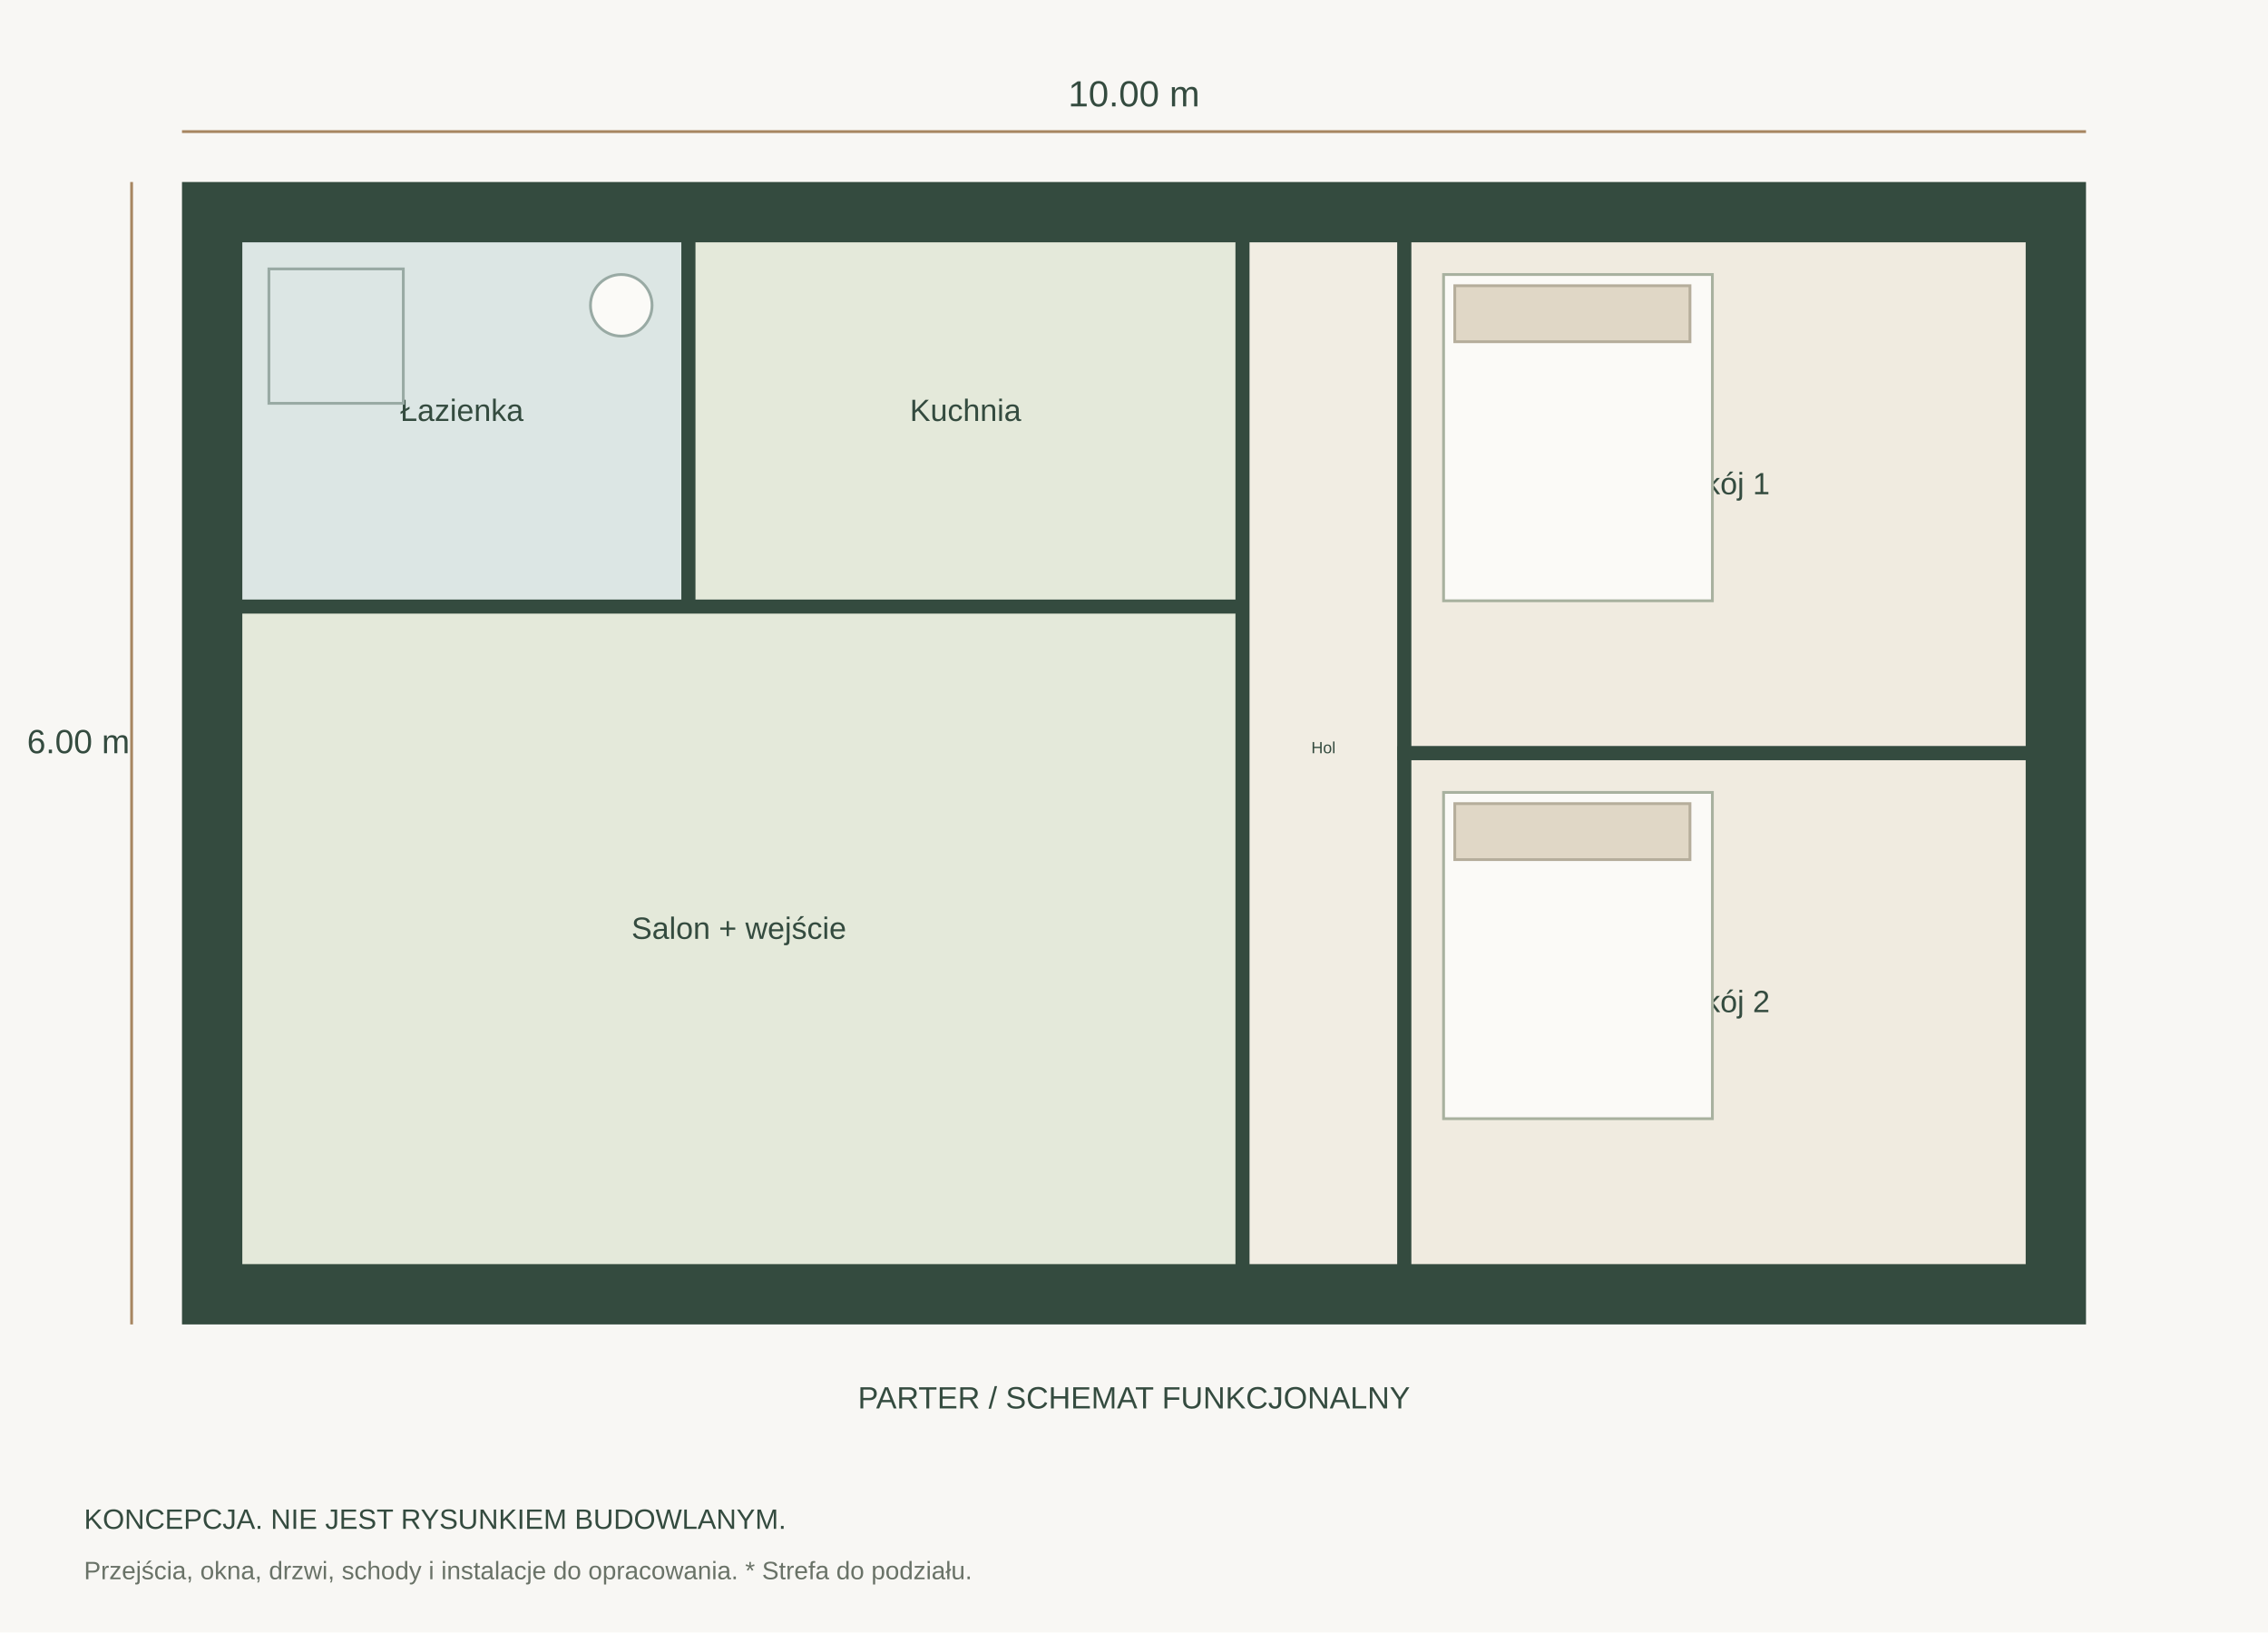
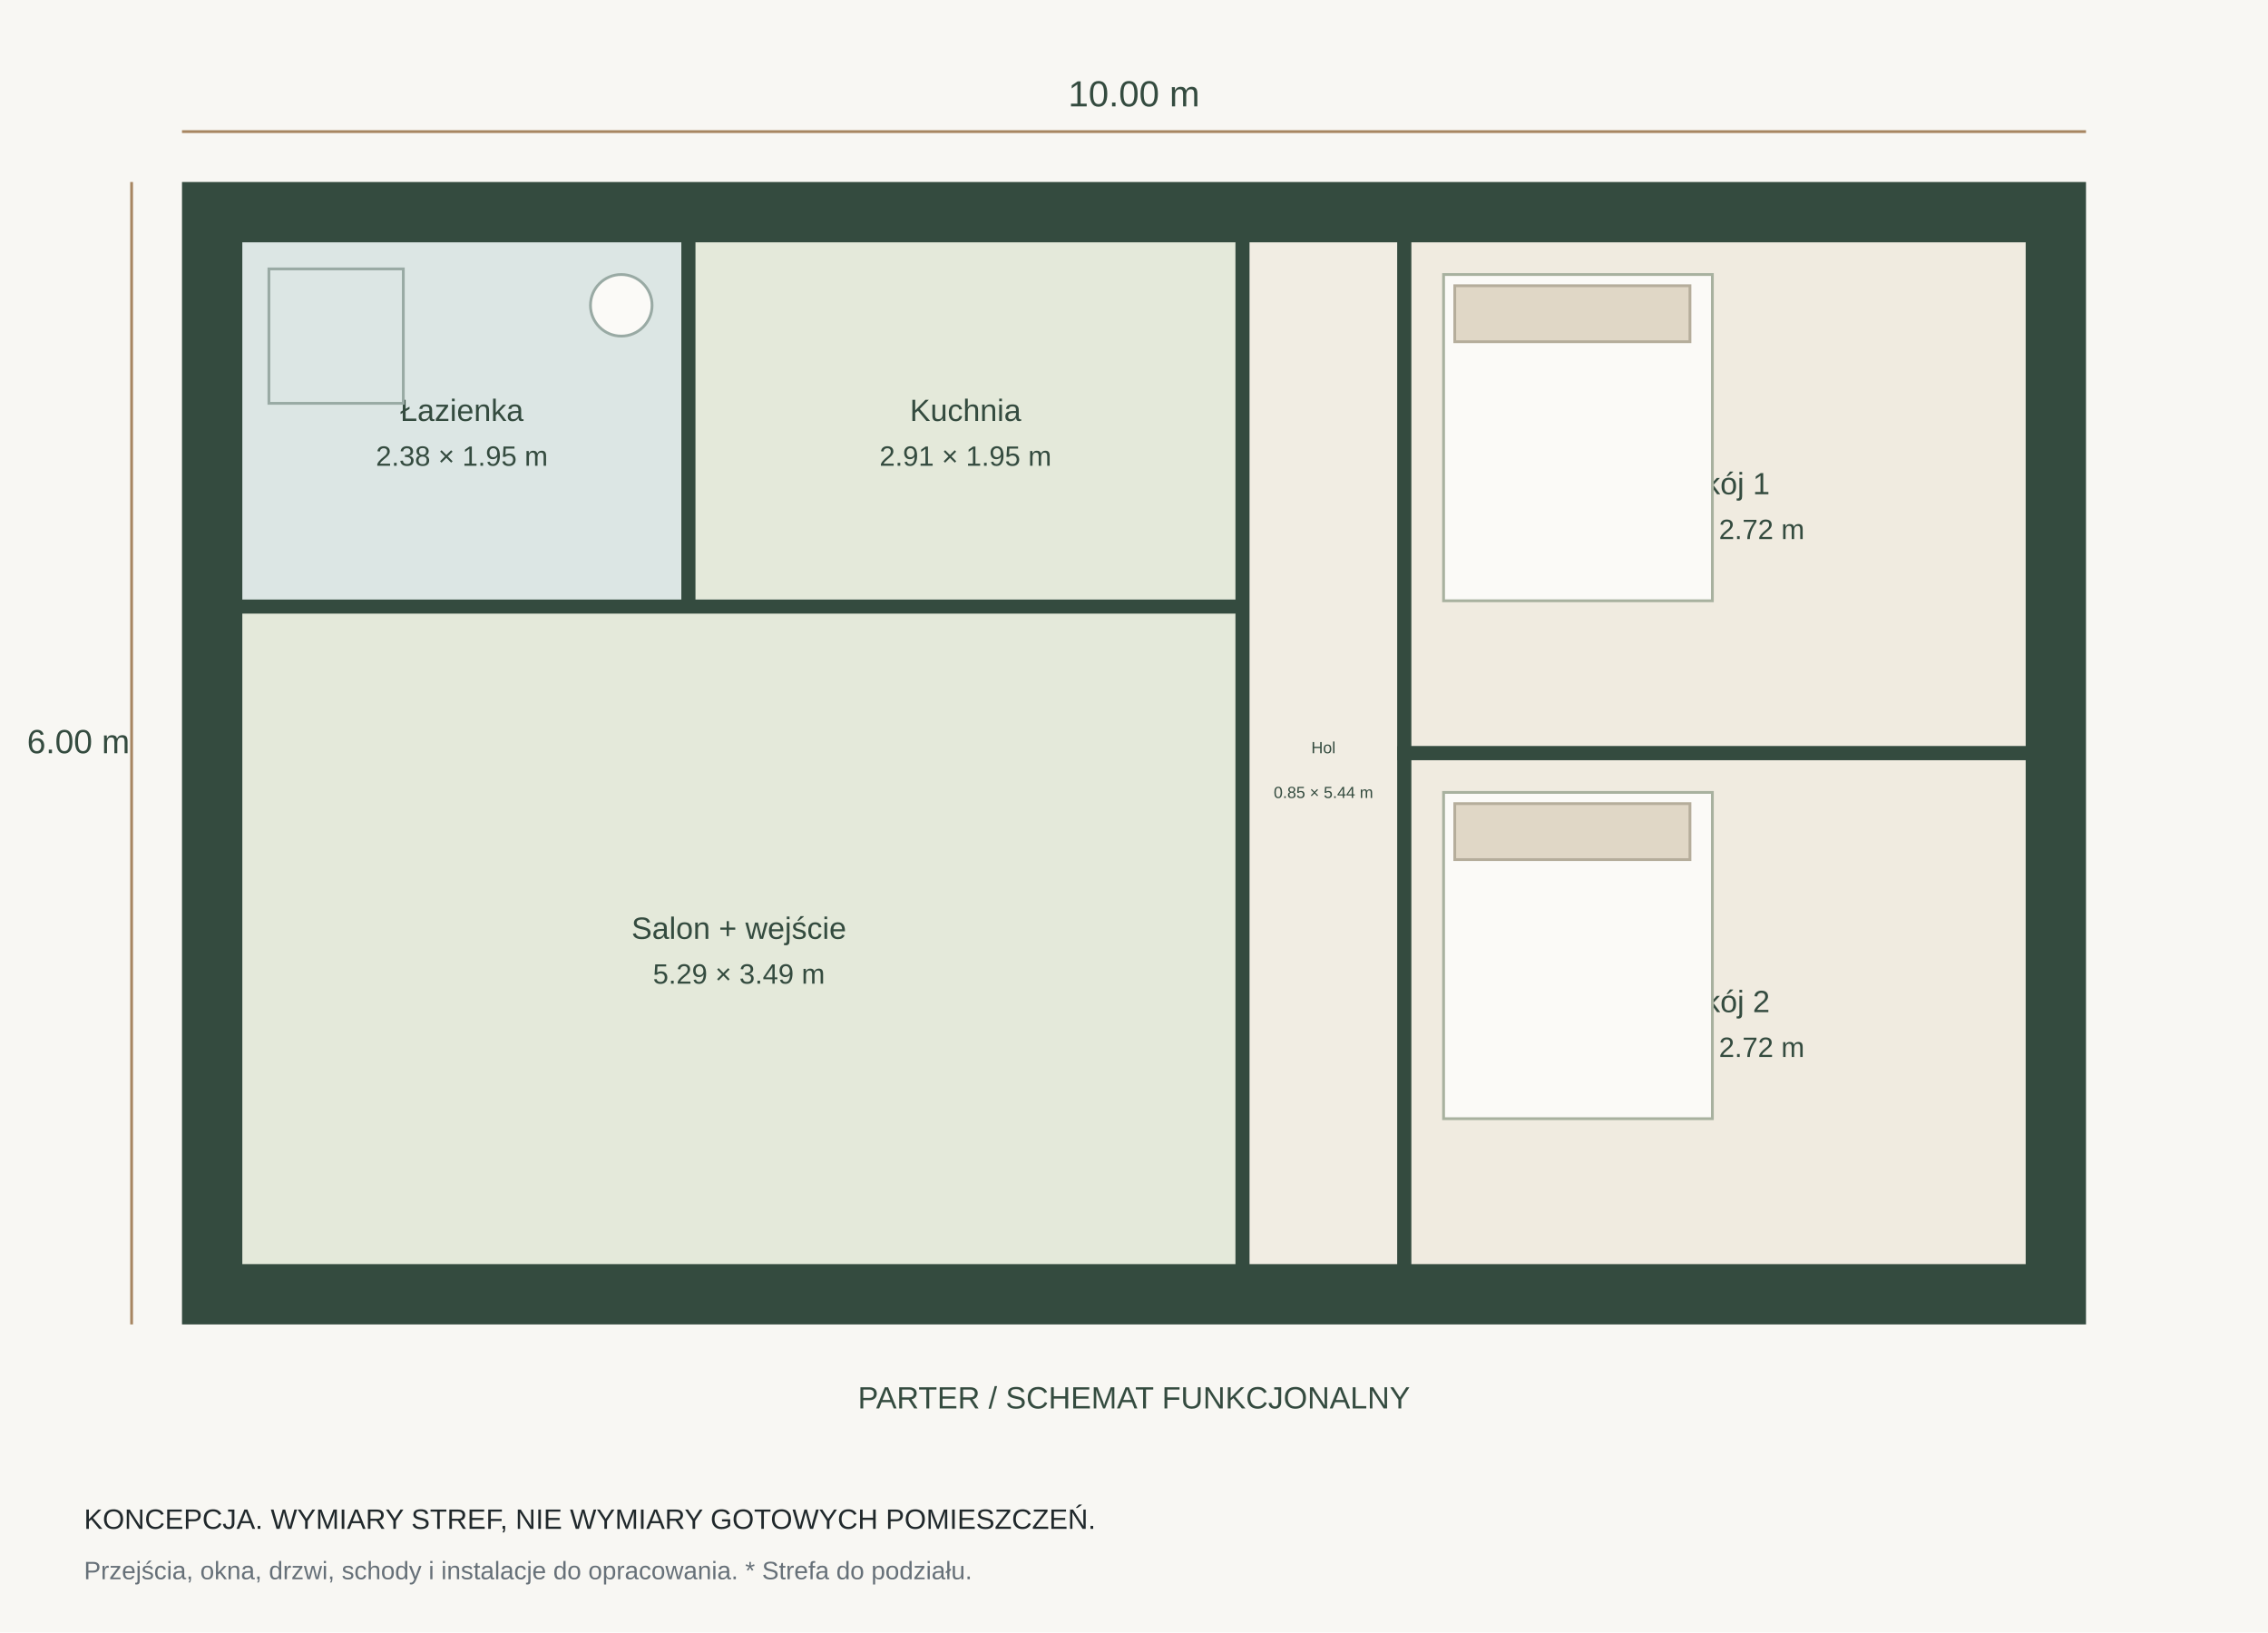
<svg xmlns="http://www.w3.org/2000/svg" viewBox="0 0 810 583" role="img">
-   <rect width="100%" height="100%" fill="#f8f7f4" />
+   <rect width="100%" height="100%" fill="#f8f7f3" />
  <rect x="65" y="65" width="680" height="408" fill="#344b3f" />
  <rect x="84.04" y="84.04" width="161.84" height="132.6" fill="#dce6e4" stroke="#344b3f" stroke-width="5" />
  <text x="164.96" y="150.34" font-family="Arial,sans-serif" font-size="11" fill="#344b3f" text-anchor="middle">Łazienka</text>
+   <text x="164.96" y="166.34" font-family="Arial,sans-serif" font-size="10" fill="#344b3f" text-anchor="middle">2.38 × 1.95 m</text>
  <rect x="96.04" y="96.04" width="48" height="48" fill="none" stroke="#99aaa4" />
  <circle cx="221.88" cy="109.04" r="11" fill="#fbfaf7" stroke="#99aaa4" />
  <rect x="245.88" y="84.04" width="197.88" height="132.6" fill="#e4e9da" stroke="#344b3f" stroke-width="5" />
  <text x="344.82" y="150.34" font-family="Arial,sans-serif" font-size="11" fill="#344b3f" text-anchor="middle">Kuchnia</text>
+   <text x="344.82" y="166.34" font-family="Arial,sans-serif" font-size="10" fill="#344b3f" text-anchor="middle">2.91 × 1.95 m</text>
  <rect x="84.04" y="216.64" width="359.72" height="237.32" fill="#e4e9da" stroke="#344b3f" stroke-width="5" />
  <text x="263.9" y="335.3" font-family="Arial,sans-serif" font-size="11" fill="#344b3f" text-anchor="middle">Salon + wejście</text>
+   <text x="263.9" y="351.3" font-family="Arial,sans-serif" font-size="10" fill="#344b3f" text-anchor="middle">5.29 × 3.49 m</text>
  <rect x="443.76" y="84.04" width="57.8" height="369.92" fill="#f1ede3" stroke="#344b3f" stroke-width="5" />
  <text x="472.66" y="269" font-family="Arial,sans-serif" font-size="5.78" fill="#344b3f" text-anchor="middle">Hol</text>
+   <text x="472.66" y="285" font-family="Arial,sans-serif" font-size="5.78" fill="#344b3f" text-anchor="middle">0.85 × 5.44 m</text>
  <rect x="501.56" y="84.04" width="224.4" height="184.96" fill="#f0ebe0" stroke="#344b3f" stroke-width="5" />
  <text x="613.76" y="176.52" font-family="Arial,sans-serif" font-size="11" fill="#344b3f" text-anchor="middle">Pokój 1</text>
+   <text x="613.76" y="192.52" font-family="Arial,sans-serif" font-size="10" fill="#344b3f" text-anchor="middle">3.30 × 2.72 m</text>
  <rect x="515.56" y="98.04" width="96" height="116.52" fill="#fbfaf7" stroke="#a8b19f" stroke-width="1" />
  <rect x="519.56" y="102.04" width="84" height="20" fill="#e0d7c6" stroke="#b5ad9b" />
  <rect x="501.56" y="269" width="224.4" height="184.96" fill="#f0ebe0" stroke="#344b3f" stroke-width="5" />
  <text x="613.76" y="361.48" font-family="Arial,sans-serif" font-size="11" fill="#344b3f" text-anchor="middle">Pokój 2</text>
+   <text x="613.76" y="377.48" font-family="Arial,sans-serif" font-size="10" fill="#344b3f" text-anchor="middle">3.30 × 2.72 m</text>
  <rect x="515.56" y="283" width="96" height="116.52" fill="#fbfaf7" stroke="#a8b19f" stroke-width="1" />
  <rect x="519.56" y="287" width="84" height="20" fill="#e0d7c6" stroke="#b5ad9b" />
  <path d="M65 47h680M47 65v408" stroke="#a78661" fill="none" />
  <text x="405" y="38" font-family="Arial,sans-serif" font-size="13" fill="#344b3f" text-anchor="middle">10.00 m</text>
  <text x="28" y="269" font-family="Arial,sans-serif" font-size="12" fill="#344b3f" text-anchor="middle">6.00 m</text>
  <text x="405" y="503" font-family="Arial,sans-serif" font-size="11" fill="#344b3f" text-anchor="middle">PARTER / SCHEMAT FUNKCJONALNY</text>
-   <text x="30" y="546" font-family="Arial" font-size="10" fill="#344b3f">KONCEPCJA. NIE JEST RYSUNKIEM BUDOWLANYM.</text>
-   <text x="30" y="564" font-family="Arial" font-size="9" fill="#697267">Przejścia, okna, drzwi, schody i instalacje do opracowania. * Strefa do podziału.</text>
+   <text x="30" y="546" font-family="Arial" font-size="10" fill="#20282b">KONCEPCJA. WYMIARY STREF, NIE WYMIARY GOTOWYCH POMIESZCZEŃ.</text>
+   <text x="30" y="564" font-family="Arial" font-size="9" fill="#667078">Przejścia, okna, drzwi, schody i instalacje do opracowania. * Strefa do podziału.</text>
</svg>
